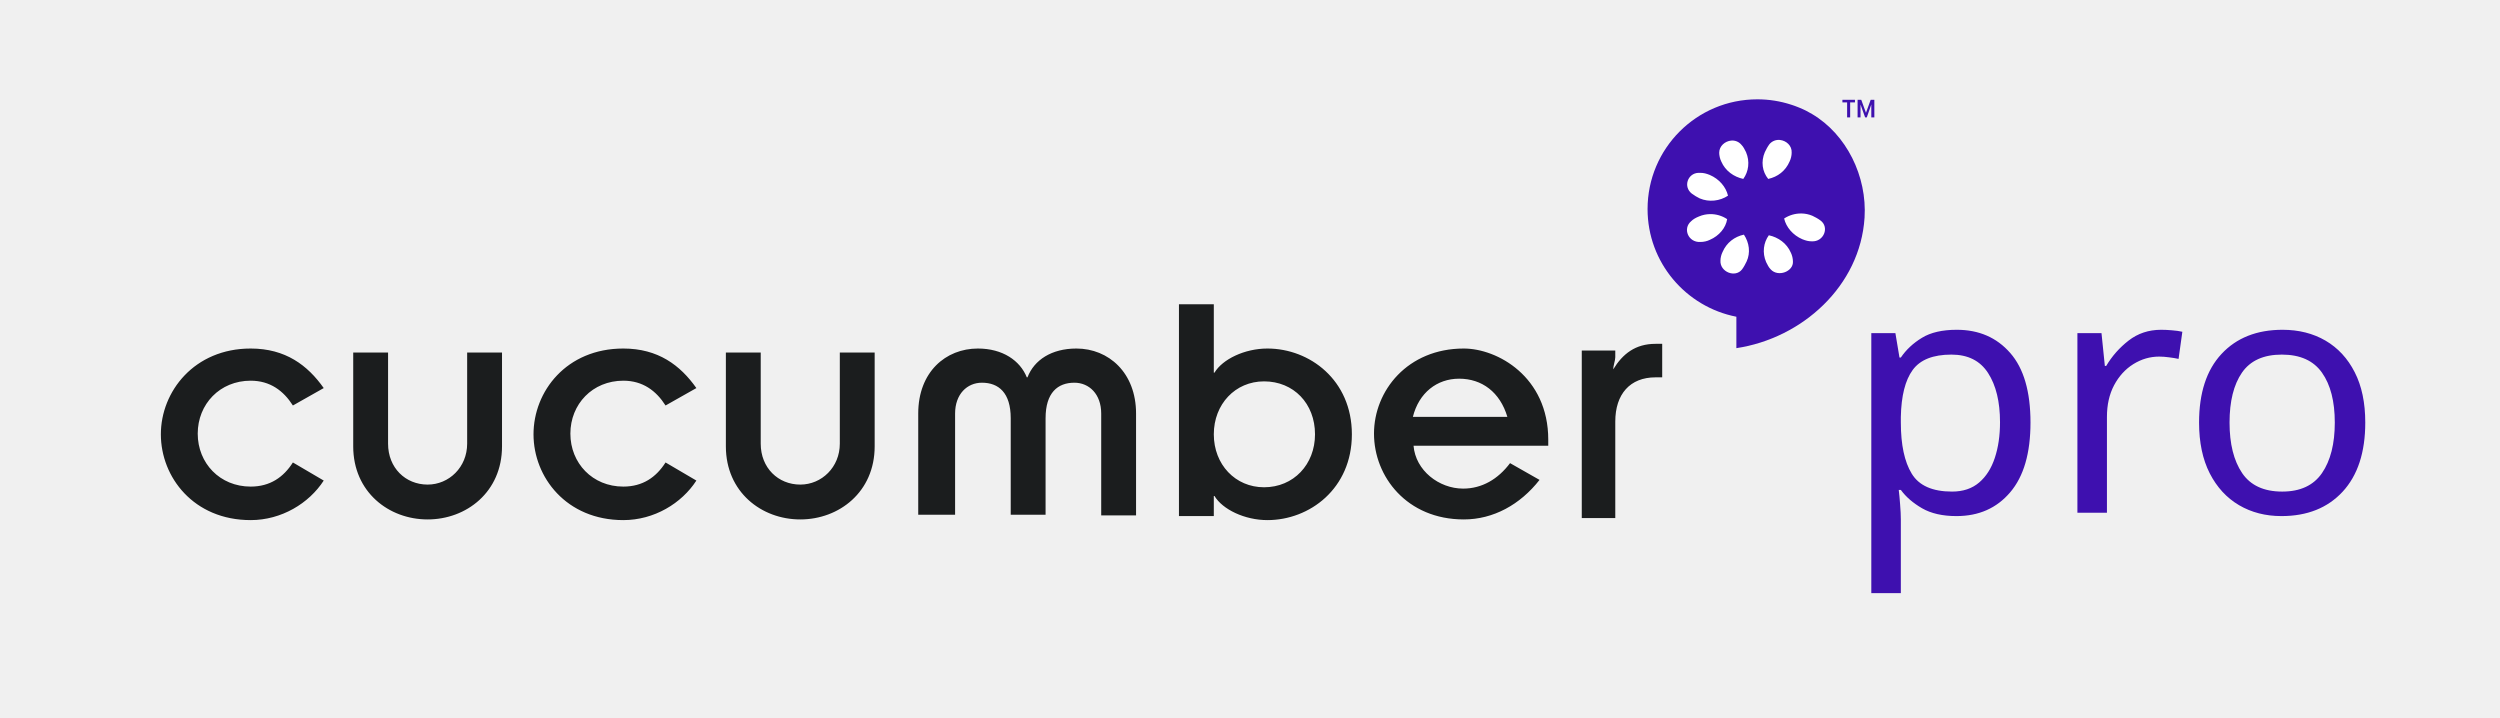
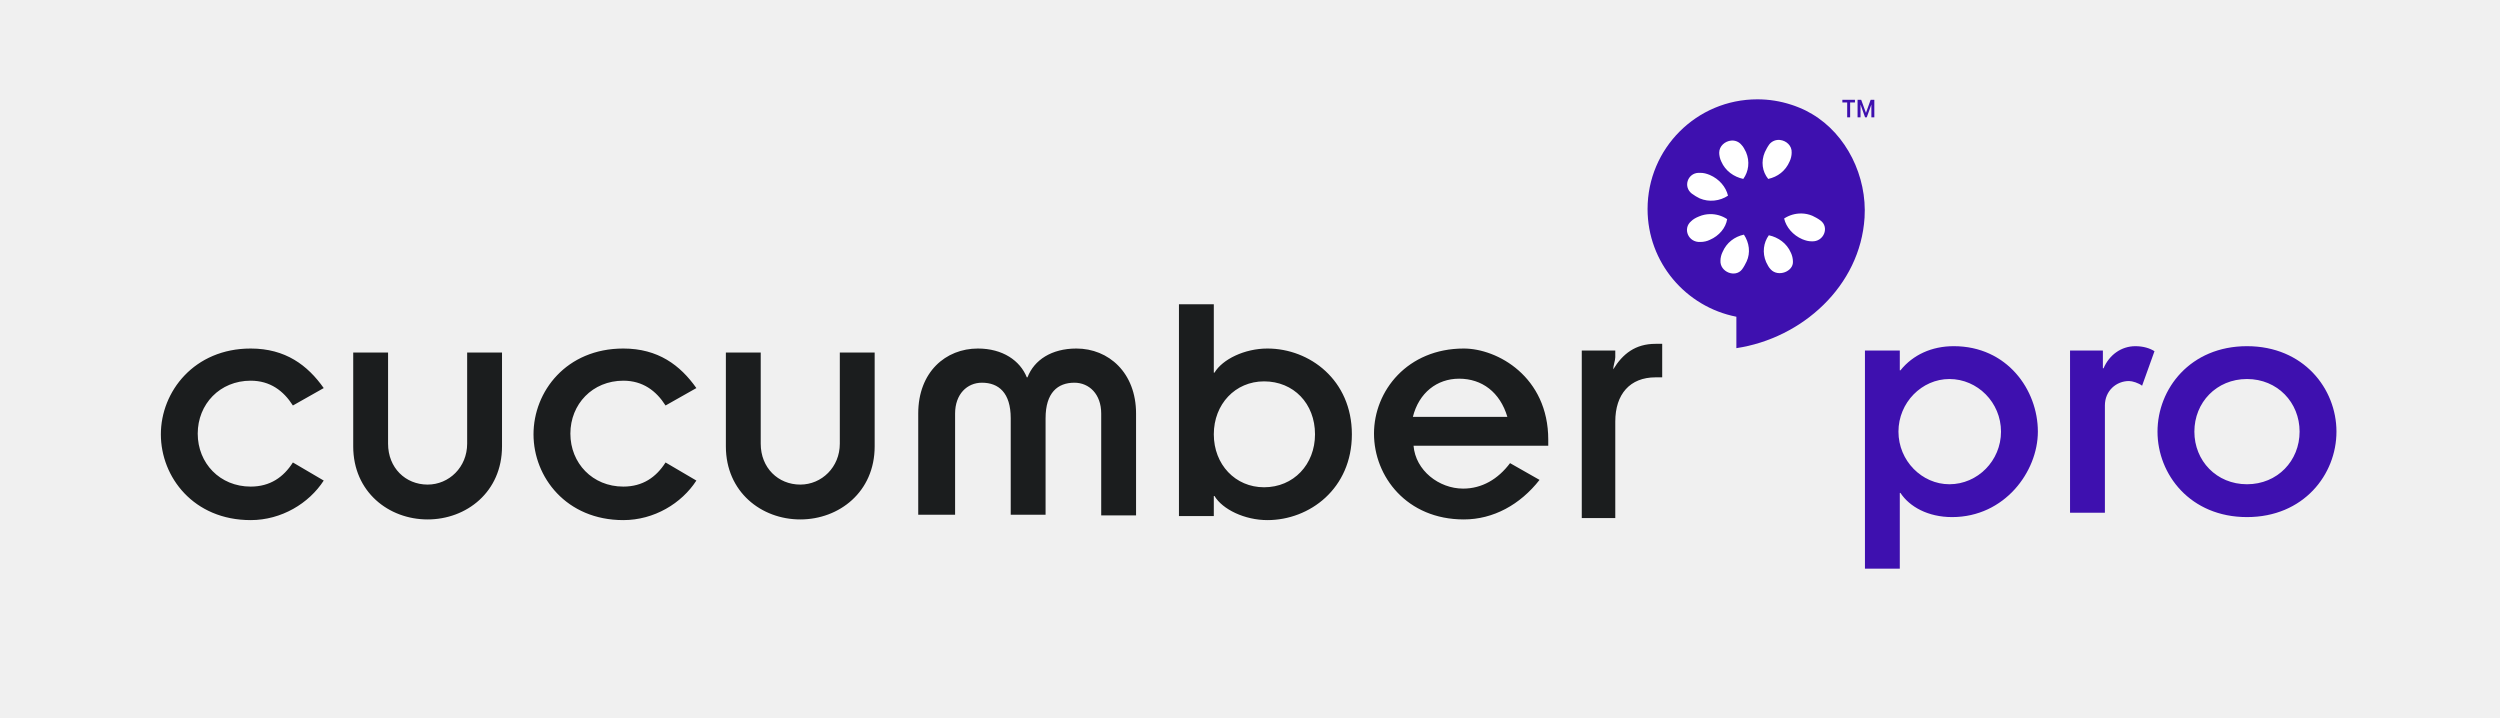
<svg xmlns="http://www.w3.org/2000/svg" width="373" height="107" viewBox="0 0 373 107">
  <g fill="none" fill-rule="evenodd">
    <path d="M0 0h373v104H0z" />
    <path d="M247 51.3c-3 0-4.9 1.5-6.3 3.8 0-.6.3-1.3.3-1.8v-1h-5v25h5V62.9c0-4.1 2.2-6.6 6-6.6h1v-5h-1zM43.7 60.5c-1.4-2.2-3.4-3.7-6.3-3.7-4.6 0-7.9 3.5-7.9 7.9s3.3 7.9 7.9 7.9c2.9 0 4.9-1.4 6.3-3.6l4.6 2.7c-2.2 3.4-6.3 5.9-10.9 5.9-8.5 0-13.4-6.4-13.4-12.8S29 52 37.4 52c5.2 0 8.5 2.5 10.9 5.9l-4.6 2.6zm9-7.9h5.2v13.6c0 3.6 2.6 6.1 5.9 6.1 3.2 0 5.9-2.6 5.9-6.1V52.6h5.2v14c0 6.8-5.3 10.9-11.1 10.9s-11.1-4.1-11.1-10.9v-14zm46.6 7.9c-1.4-2.2-3.4-3.7-6.3-3.7-4.6 0-7.9 3.5-7.9 7.9s3.3 7.9 7.9 7.9c2.9 0 4.9-1.4 6.3-3.6l4.6 2.7c-2.2 3.4-6.3 5.9-10.9 5.9-8.5 0-13.4-6.4-13.4-12.8S84.5 52 93 52c5.2 0 8.5 2.5 10.9 5.9l-4.6 2.6zm9-7.9h5.2v13.6c0 3.6 2.6 6.1 5.9 6.1 3.2 0 5.9-2.6 5.9-6.1V52.6h5.2v14c0 6.8-5.3 10.9-11.1 10.9s-11.1-4.1-11.1-10.9v-14zm28.7 9.1c0-6.2 4.1-9.7 8.9-9.7 3.7 0 6.3 1.8 7.3 4.3h.1c1-2.6 3.6-4.3 7.3-4.3 4.8 0 8.9 3.6 8.9 9.7v15.2h-5.2V61.7c0-2.9-1.8-4.6-4-4.6-2.5 0-4.3 1.5-4.3 5.3v14.4h-5.2V62.4c0-3.8-1.8-5.3-4.3-5.3-2.2 0-4 1.7-4 4.6v15.1H137V61.7zm38.9-16.3h5.2v10.2h.1c1.2-2 4.5-3.6 7.9-3.6 6.3 0 12.6 4.7 12.6 12.8 0 8.1-6.3 12.8-12.6 12.8-3.4 0-6.7-1.6-7.9-3.6h-.1v3h-5.2V45.4zm12.7 11.5c-4.3 0-7.5 3.4-7.5 7.9s3.2 7.9 7.5 7.9c4.4 0 7.6-3.4 7.6-7.9 0-4.6-3.2-7.9-7.6-7.9zm41.1 14.7c-2.9 3.7-6.9 5.9-11.3 5.9-8.5 0-13.4-6.4-13.4-12.8S210 52 218.4 52c5 0 12.6 4.2 12.6 13.6v.9h-20.1c.3 3.7 3.8 6.4 7.4 6.4 2.8 0 5.2-1.4 7-3.8l4.4 2.5zm-4.8-9.4c-1.1-3.7-3.8-5.7-7.2-5.7-3.3 0-6 2.1-6.9 5.7h14.1z" fill="#1b1d1e" />
    <path d="M262.192 14.82c-9.05 0-16.375 7.324-16.375 16.375 0 7.968 5.712 14.589 13.25 16.062v4.688c9.8-1.478 18.478-9.257 19.125-19.47.39-6.146-2.675-12.42-7.844-15.468a13.755 13.755 0 0 0-.906-.5c-.315-.155-.64-.306-.969-.437-.104-.044-.207-.084-.312-.125-.288-.107-.578-.226-.875-.313a16.246 16.246 0 0 0-5.094-.812z" fill="#3E10AF" />
    <path d="M265.567 20.882a1.787 1.787 0 0 0-1.562.625c-.3.4-.488.788-.688 1.188-.6 1.4-.4 2.9.5 4 1.4-.3 2.588-1.194 3.188-2.594.2-.4.312-.913.312-1.313.063-1.062-.816-1.81-1.75-1.906zm-7.281.094c-.913.087-1.781.812-1.781 1.812 0 .4.112.913.312 1.313.6 1.4 1.881 2.294 3.281 2.594.8-1.1 1.007-2.6.407-4-.2-.4-.388-.794-.688-1.094a1.757 1.757 0 0 0-1.531-.625zm-4.906 4.812c-1.577.081-2.282 2.063-.97 3.094.4.3.788.519 1.188.719 1.4.6 3.02.394 4.22-.406-.3-1.3-1.32-2.494-2.72-3.094-.5-.2-.906-.313-1.406-.313-.112-.012-.207-.005-.312 0zm15.406 6.063a4.574 4.574 0 0 0-2.594.75c.3 1.3 1.319 2.494 2.719 3.094.5.2.906.312 1.406.312 1.8.1 2.681-2.125 1.281-3.125-.4-.3-.787-.487-1.187-.687a4.32 4.32 0 0 0-1.625-.344zm-13.656.094c-.55.01-1.1.118-1.625.343-.5.2-.888.42-1.188.72-1.3 1.1-.425 3.193 1.375 3.093.5 0 1.006-.113 1.406-.313 1.4-.6 2.394-1.793 2.594-3.093a4.475 4.475 0 0 0-2.562-.75zm5.062 3.062c-1.4.3-2.587 1.194-3.187 2.594-.2.4-.313.881-.313 1.281-.1 1.7 2.219 2.613 3.219 1.313.3-.4.487-.788.687-1.188.6-1.3.394-2.8-.406-4zm3.719.094c-.8 1.1-1.006 2.6-.406 4 .2.4.387.794.687 1.094 1.1 1.2 3.413.312 3.313-1.188 0-.4-.113-.912-.313-1.312-.6-1.4-1.881-2.294-3.281-2.594z" fill="#FFF" />
-     <text transform="translate(274 13)" font-size="10" font-family="Roboto" fill="#3E10AF">
-       <tspan x=".373" y="9">™</tspan>
-     </text>
-     <text fill="#3E10AF" font-family="Insignia LT Std" font-size="50">
-       <tspan x="274.95" y="76.5">pro</tspan>
-     </text>
+     <path fill="#3E10AF" d="M279.21 15.59l-.69 1.92h-.25l-.68-1.92v1.92h-.44v-2.62h.54l.71 1.95.7-1.95h.55v2.62h-.44v-1.92m-2.45-.3h-.72v2.22h-.44v-2.22h-.72v-.4h1.88v.4z">
+         </path>
+     <path fill="#3E10AF" d="M283.45 52.3h-5.2v32.55h5.2v-11.3h.1c1.35 2.05 4.1 3.6 7.7 3.6 7.85 0 12.8-6.8 12.8-12.75 0-6.25-4.6-12.75-12.55-12.75-3.3 0-6.1 1.3-7.95 3.6h-.1zm15.1 12.1c0 4.35-3.5 7.85-7.7 7.85-4.1 0-7.6-3.5-7.6-7.85s3.5-7.85 7.6-7.85c4.2 0 7.7 3.5 7.7 7.85zm10.3 12.1h5.2v-16c0-2.2 1.7-3.65 3.6-3.65.5 0 1.45.3 1.95.7l1.85-5.15c-.7-.45-1.7-.75-2.85-.75-2.1 0-3.9 1.3-4.75 3.3h-.1V52.3h-4.9zm13.05-12.1c0 6.4 4.9 12.75 13.35 12.75S348.6 70.8 348.6 64.4s-4.9-12.75-13.35-12.75S321.9 58 321.9 64.4zm5.5 0c0-4.35 3.3-7.85 7.85-7.85s7.85 3.5 7.85 7.85-3.3 7.85-7.85 7.85-7.85-3.5-7.85-7.85z">
+         </path>
  </g>
</svg>
